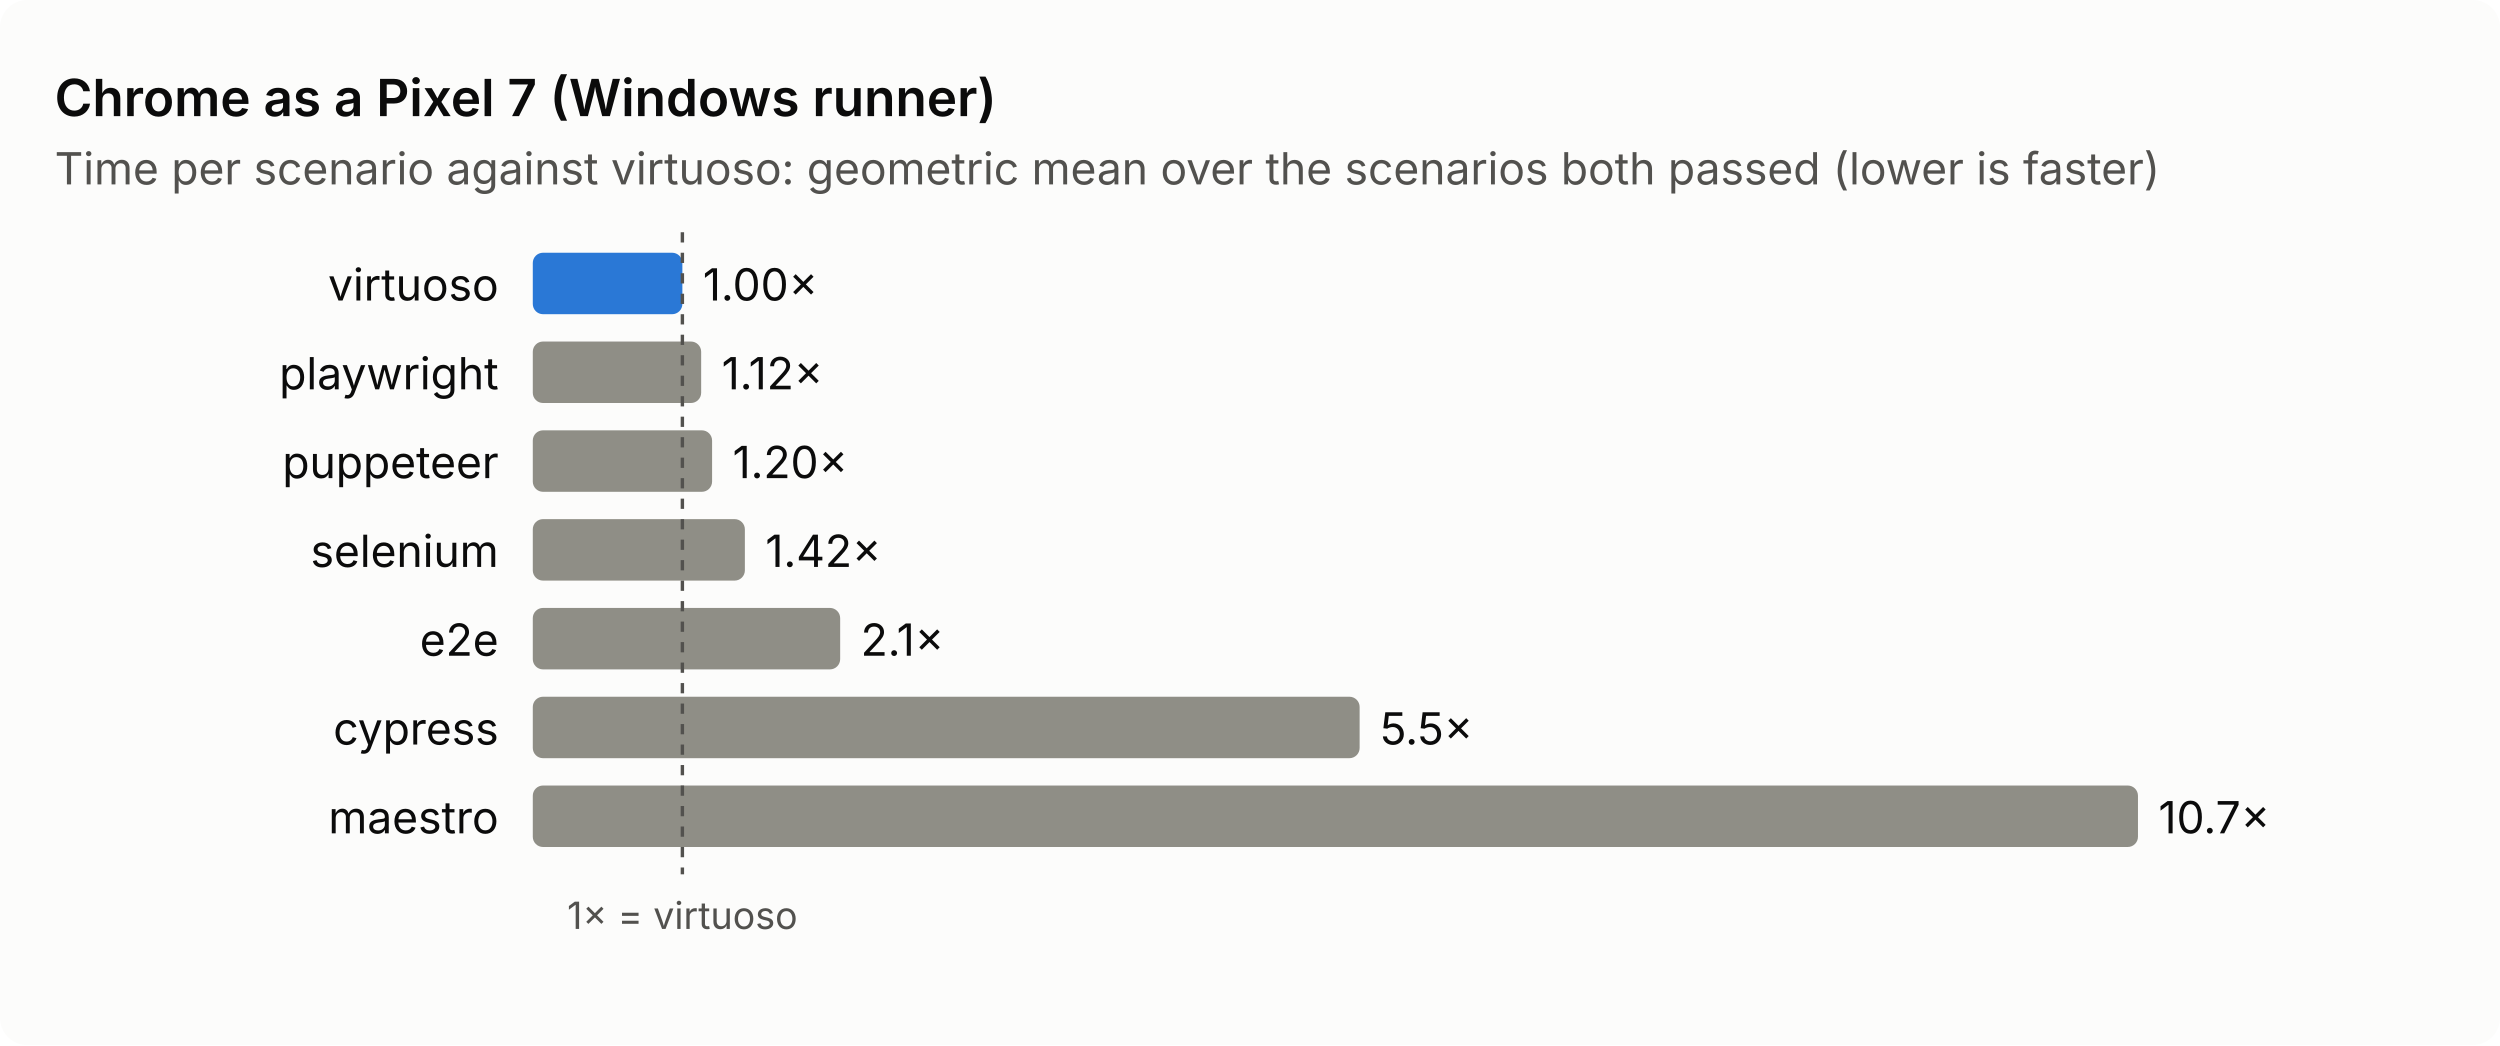
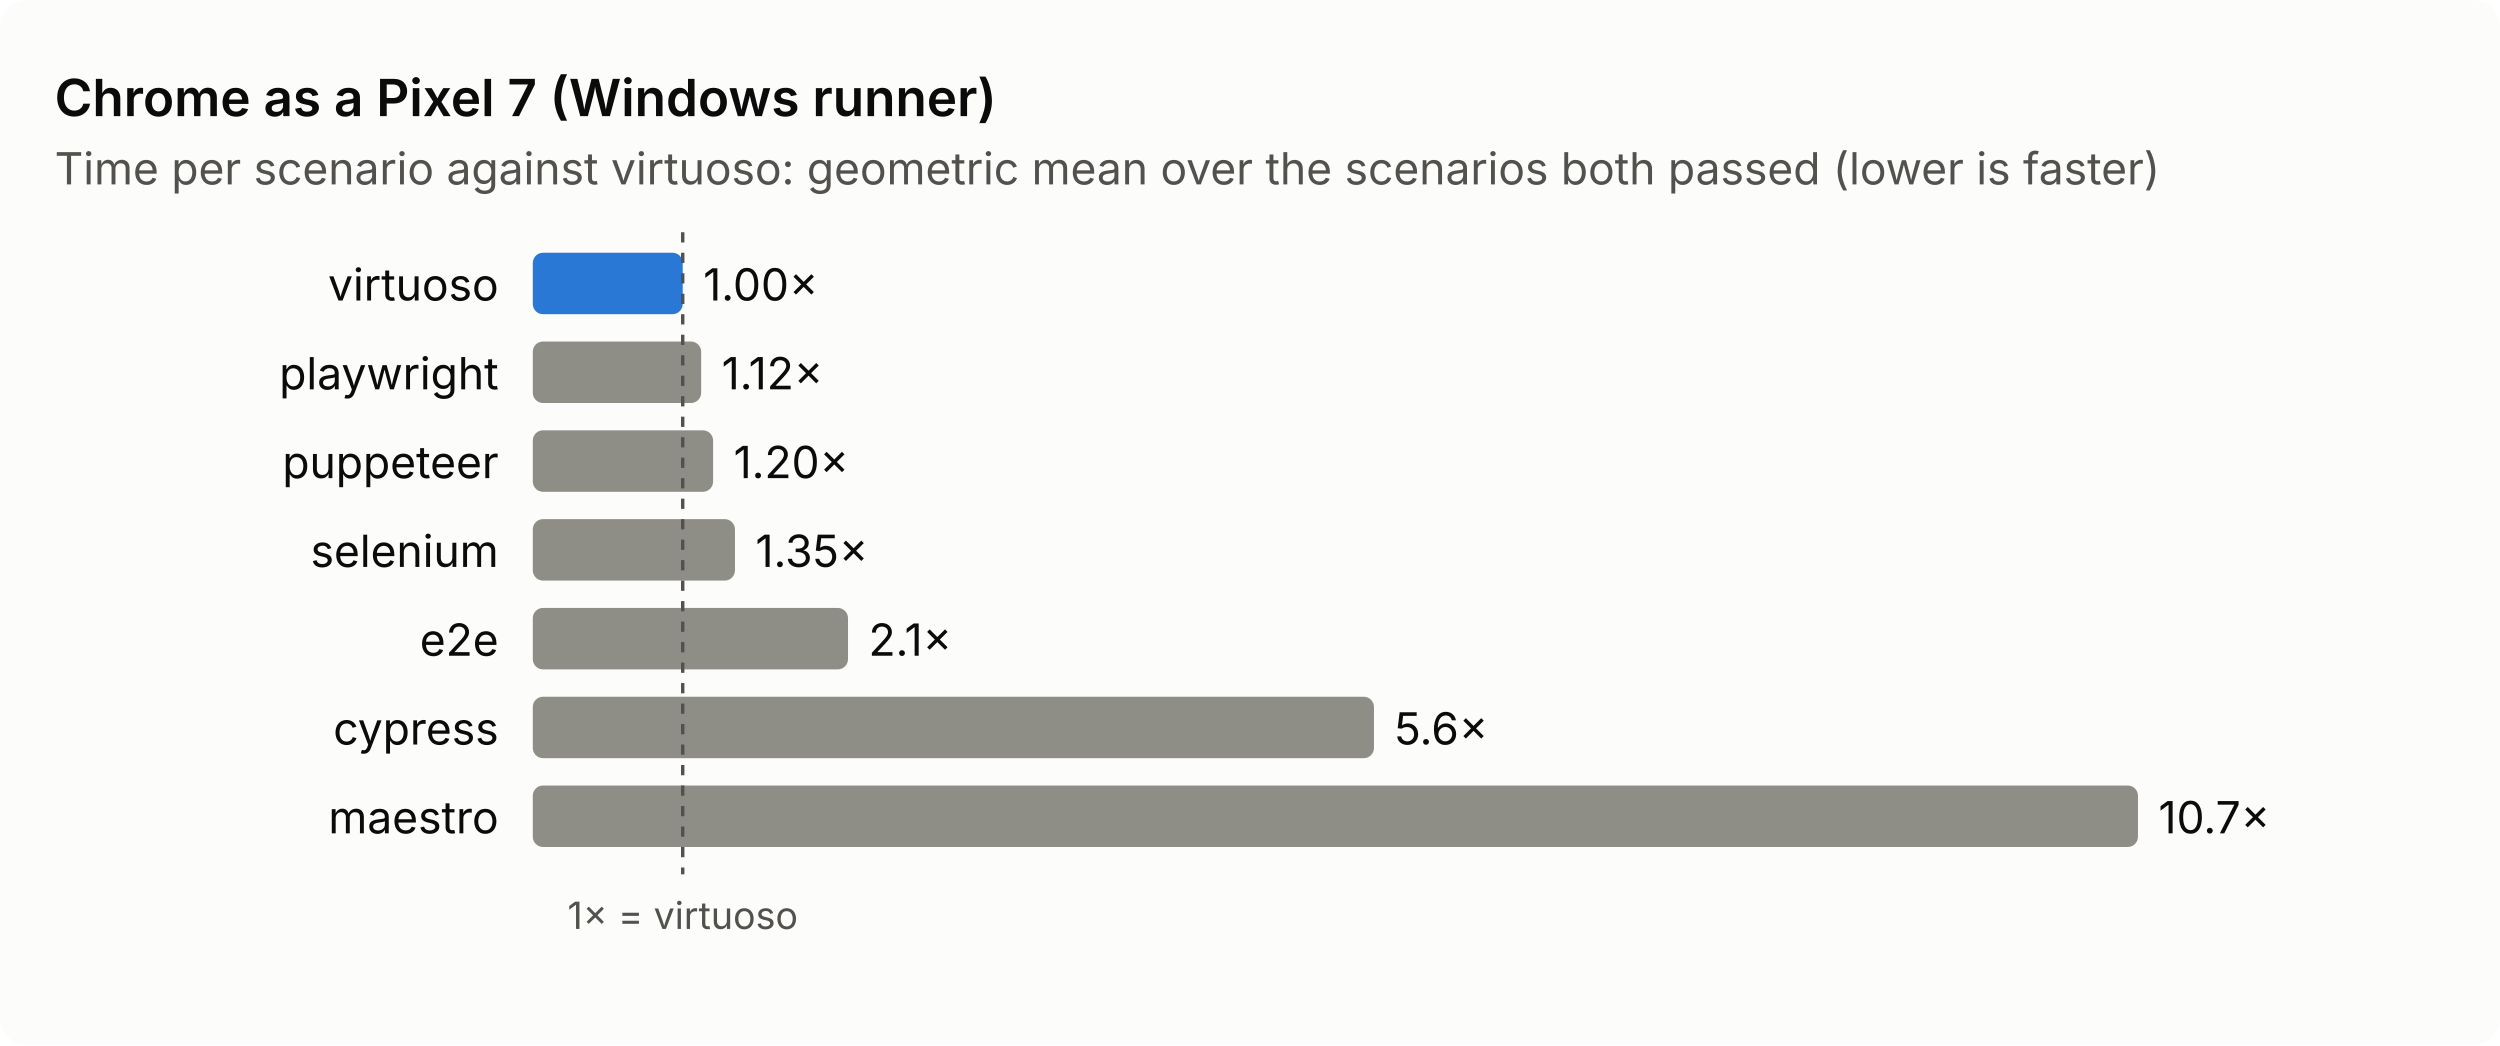
<svg xmlns="http://www.w3.org/2000/svg" viewBox="0 0 732 306" width="732" height="306" role="img" aria-label="Chrome as a Pixel 7 (Windows runner): time per scenario against virtuoso">
  <style>text{font:13px system-ui,-apple-system,'Segoe UI',sans-serif;fill:#0b0b0b}.sub,.axis{fill:#52514e}.axis{font-size:11px}.title{font-size:15px;font-weight:600}.bg{fill:#fcfcfb}.bar{fill:#8f8e86}.base{fill:#2a78d6}.ref{stroke:#52514e;stroke-dasharray:3 3}@media (prefers-color-scheme: dark){.bg{fill:#1a1a19}text{fill:#f0efec}.sub,.axis{fill:#c3c2b7}.base{fill:#3987e5}.ref{stroke:#c3c2b7}}</style>
  <rect class="bg" width="732" height="306" rx="8" />
  <text class="title" x="16" y="34.0">Chrome as a Pixel 7 (Windows runner)</text>
  <text class="sub" x="16" y="54.0">Time per scenario against virtuoso: geometric mean over the scenarios both passed (lower is faster)</text>
  <text x="146.0" y="88.0" text-anchor="end">virtuoso</text>
-   <rect class="bar base" x="156" y="74.0" width="43.8" height="18" rx="3" />
-   <text x="205.8" y="88.0">1.00×</text>
+   <rect class="bar base" x="156" y="74.0" width="43.9" height="18" rx="3" />
+   <text x="205.9" y="88.0">1.00×</text>
  <text x="146.0" y="114.0" text-anchor="end">playwright</text>
  <rect class="bar" x="156" y="100.0" width="49.3" height="18" rx="3" />
  <text x="211.3" y="114.0">1.12×</text>
  <text x="146.0" y="140.0" text-anchor="end">puppeteer</text>
-   <rect class="bar" x="156" y="126.0" width="52.5" height="18" rx="3" />
-   <text x="214.5" y="140.0">1.20×</text>
+   <rect class="bar" x="156" y="126.0" width="52.8" height="18" rx="3" />
+   <text x="214.8" y="140.0">1.20×</text>
  <text x="146.0" y="166.0" text-anchor="end">selenium</text>
-   <rect class="bar" x="156" y="152.0" width="62.1" height="18" rx="3" />
-   <text x="224.1" y="166.0">1.42×</text>
+   <rect class="bar" x="156" y="152.0" width="59.2" height="18" rx="3" />
+   <text x="221.2" y="166.0">1.35×</text>
  <text x="146.0" y="192.0" text-anchor="end">e2e</text>
-   <rect class="bar" x="156" y="178.0" width="90.0" height="18" rx="3" />
-   <text x="252.0" y="192.0">2.1×</text>
+   <rect class="bar" x="156" y="178.0" width="92.3" height="18" rx="3" />
+   <text x="254.3" y="192.0">2.1×</text>
  <text x="146.0" y="218.0" text-anchor="end">cypress</text>
-   <rect class="bar" x="156" y="204.0" width="242.1" height="18" rx="3" />
-   <text x="404.1" y="218.0">5.5×</text>
+   <rect class="bar" x="156" y="204.0" width="246.3" height="18" rx="3" />
+   <text x="408.3" y="218.0">5.6×</text>
  <text x="146.0" y="244.0" text-anchor="end">maestro</text>
  <rect class="bar" x="156" y="230.0" width="470.0" height="18" rx="3" />
  <text x="632.0" y="244.0">10.7×</text>
-   <line class="ref" x1="199.8" y1="68.0" x2="199.8" y2="256.0" />
-   <text class="axis" x="199.8" y="272.0" text-anchor="middle">1× = virtuoso</text>
+   <line class="ref" x1="199.9" y1="68.0" x2="199.9" y2="256.0" />
+   <text class="axis" x="199.9" y="272.0" text-anchor="middle">1× = virtuoso</text>
</svg>
